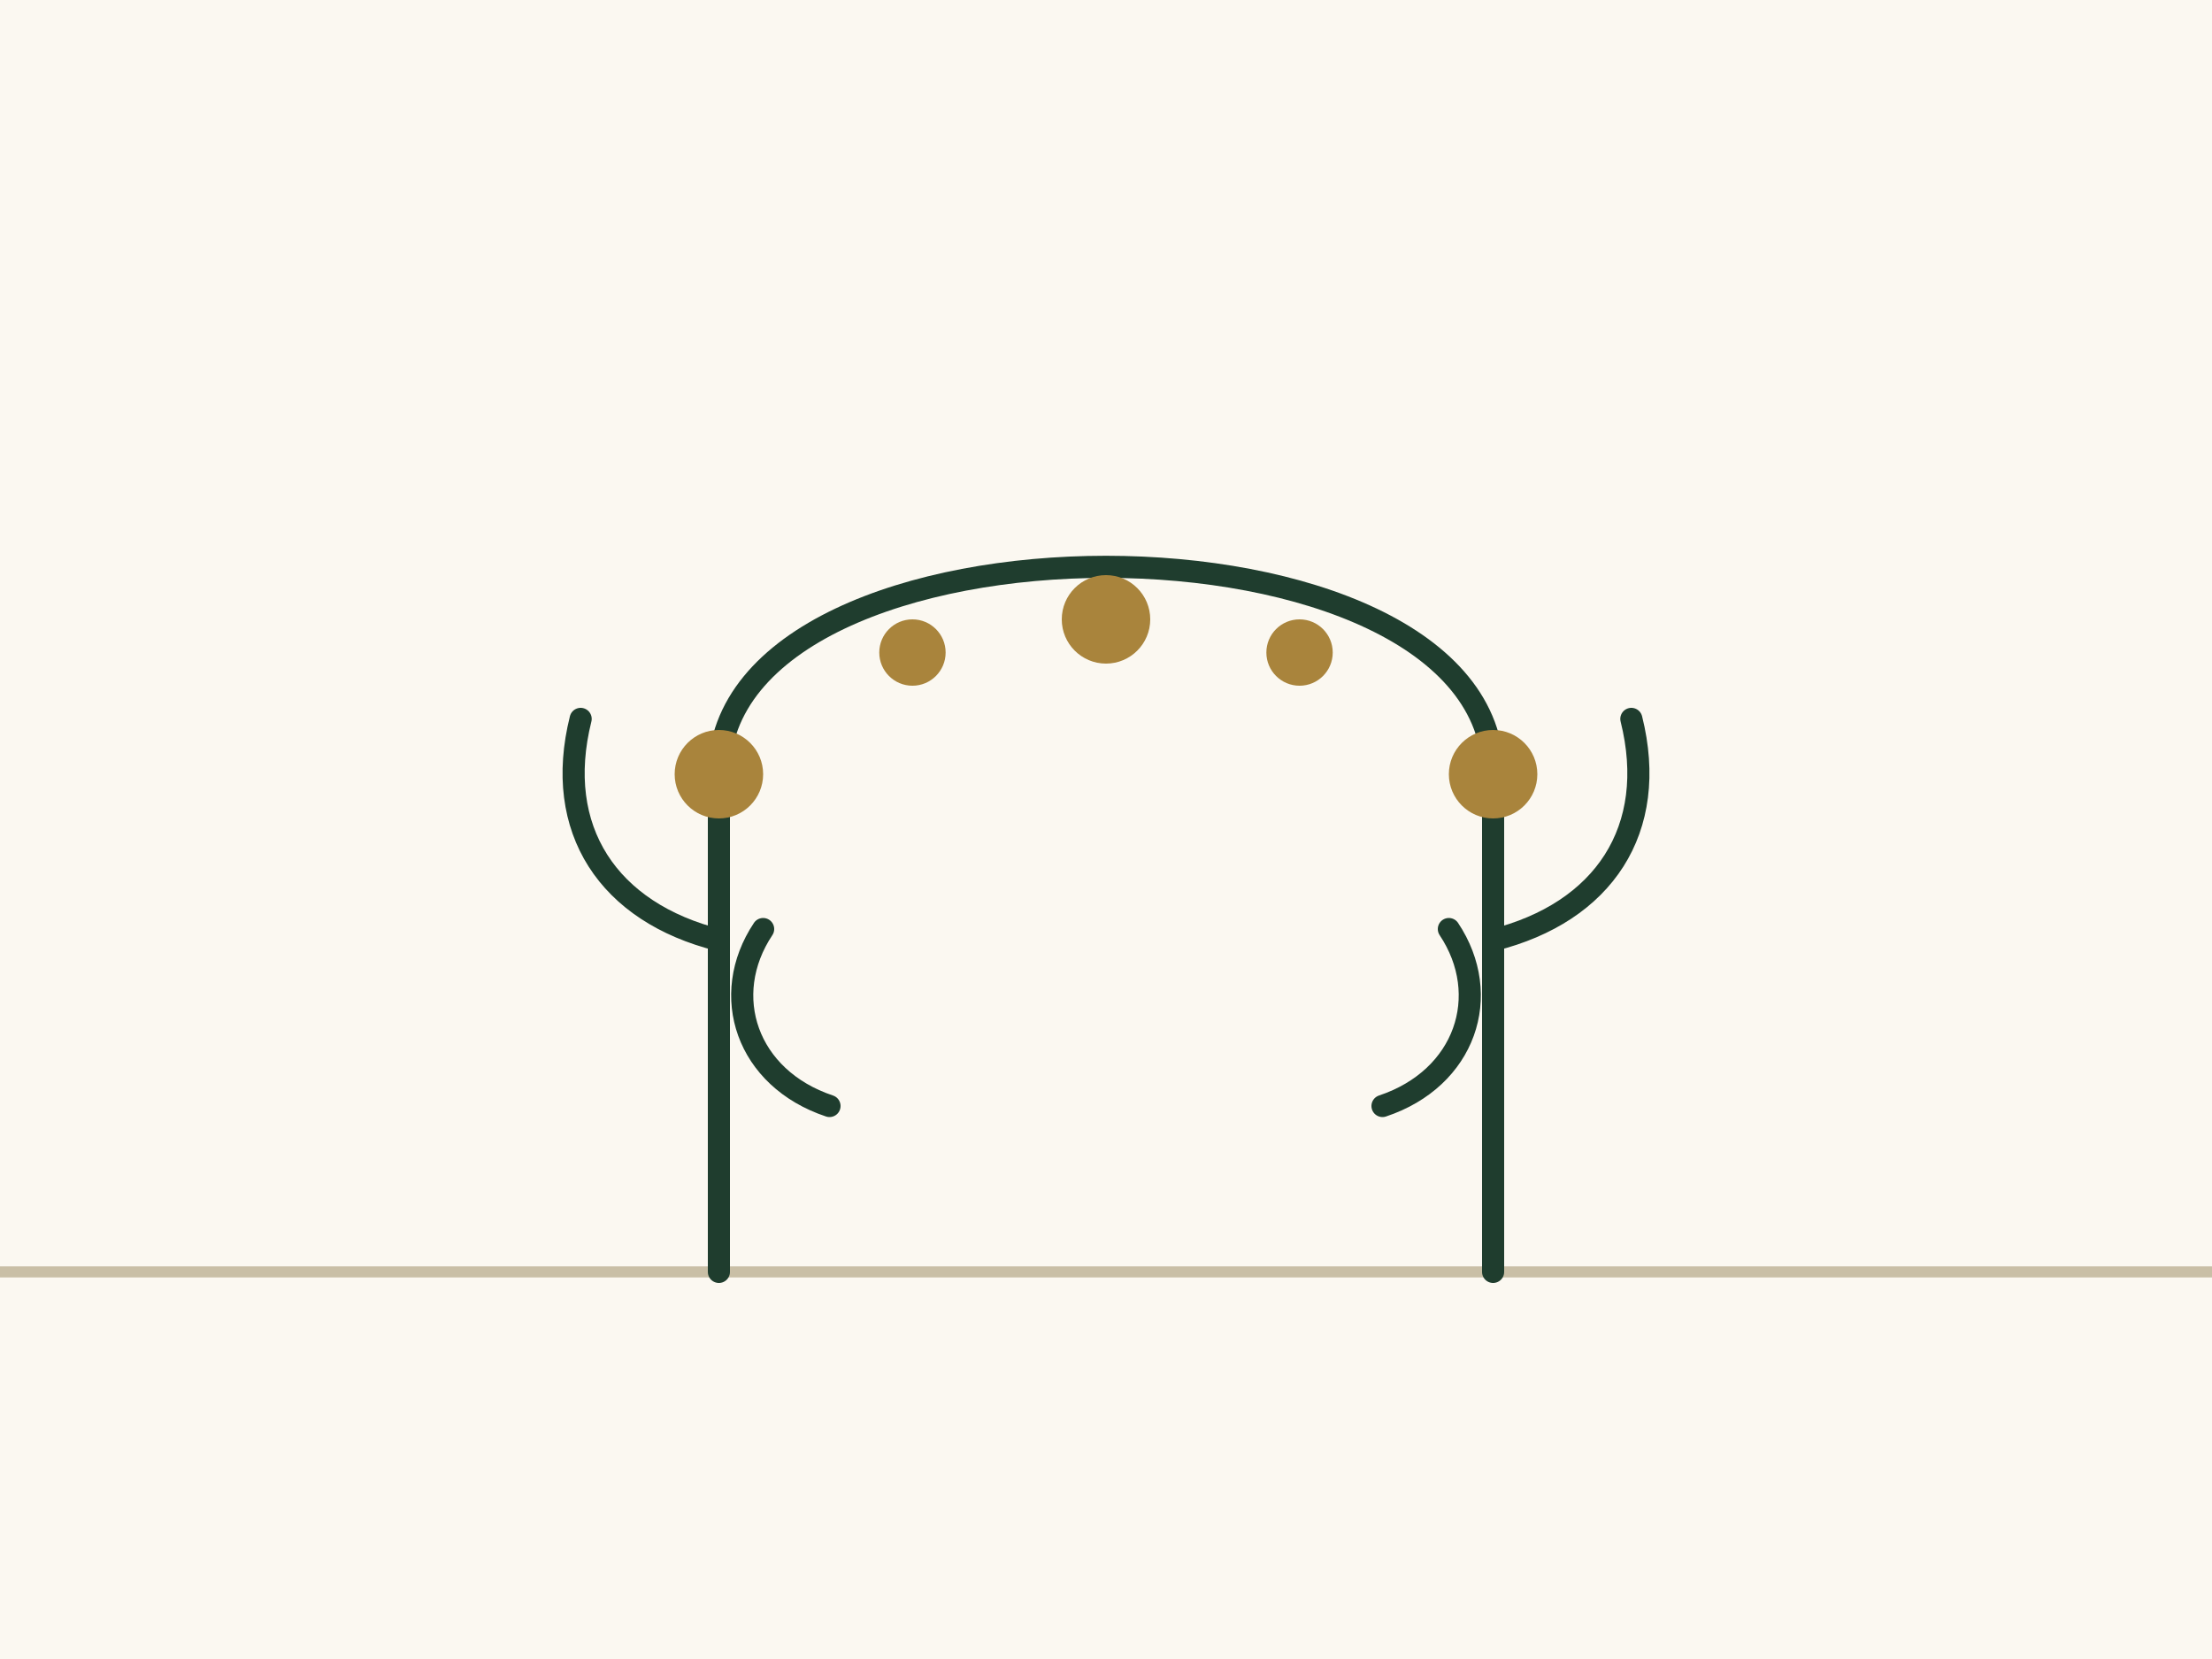
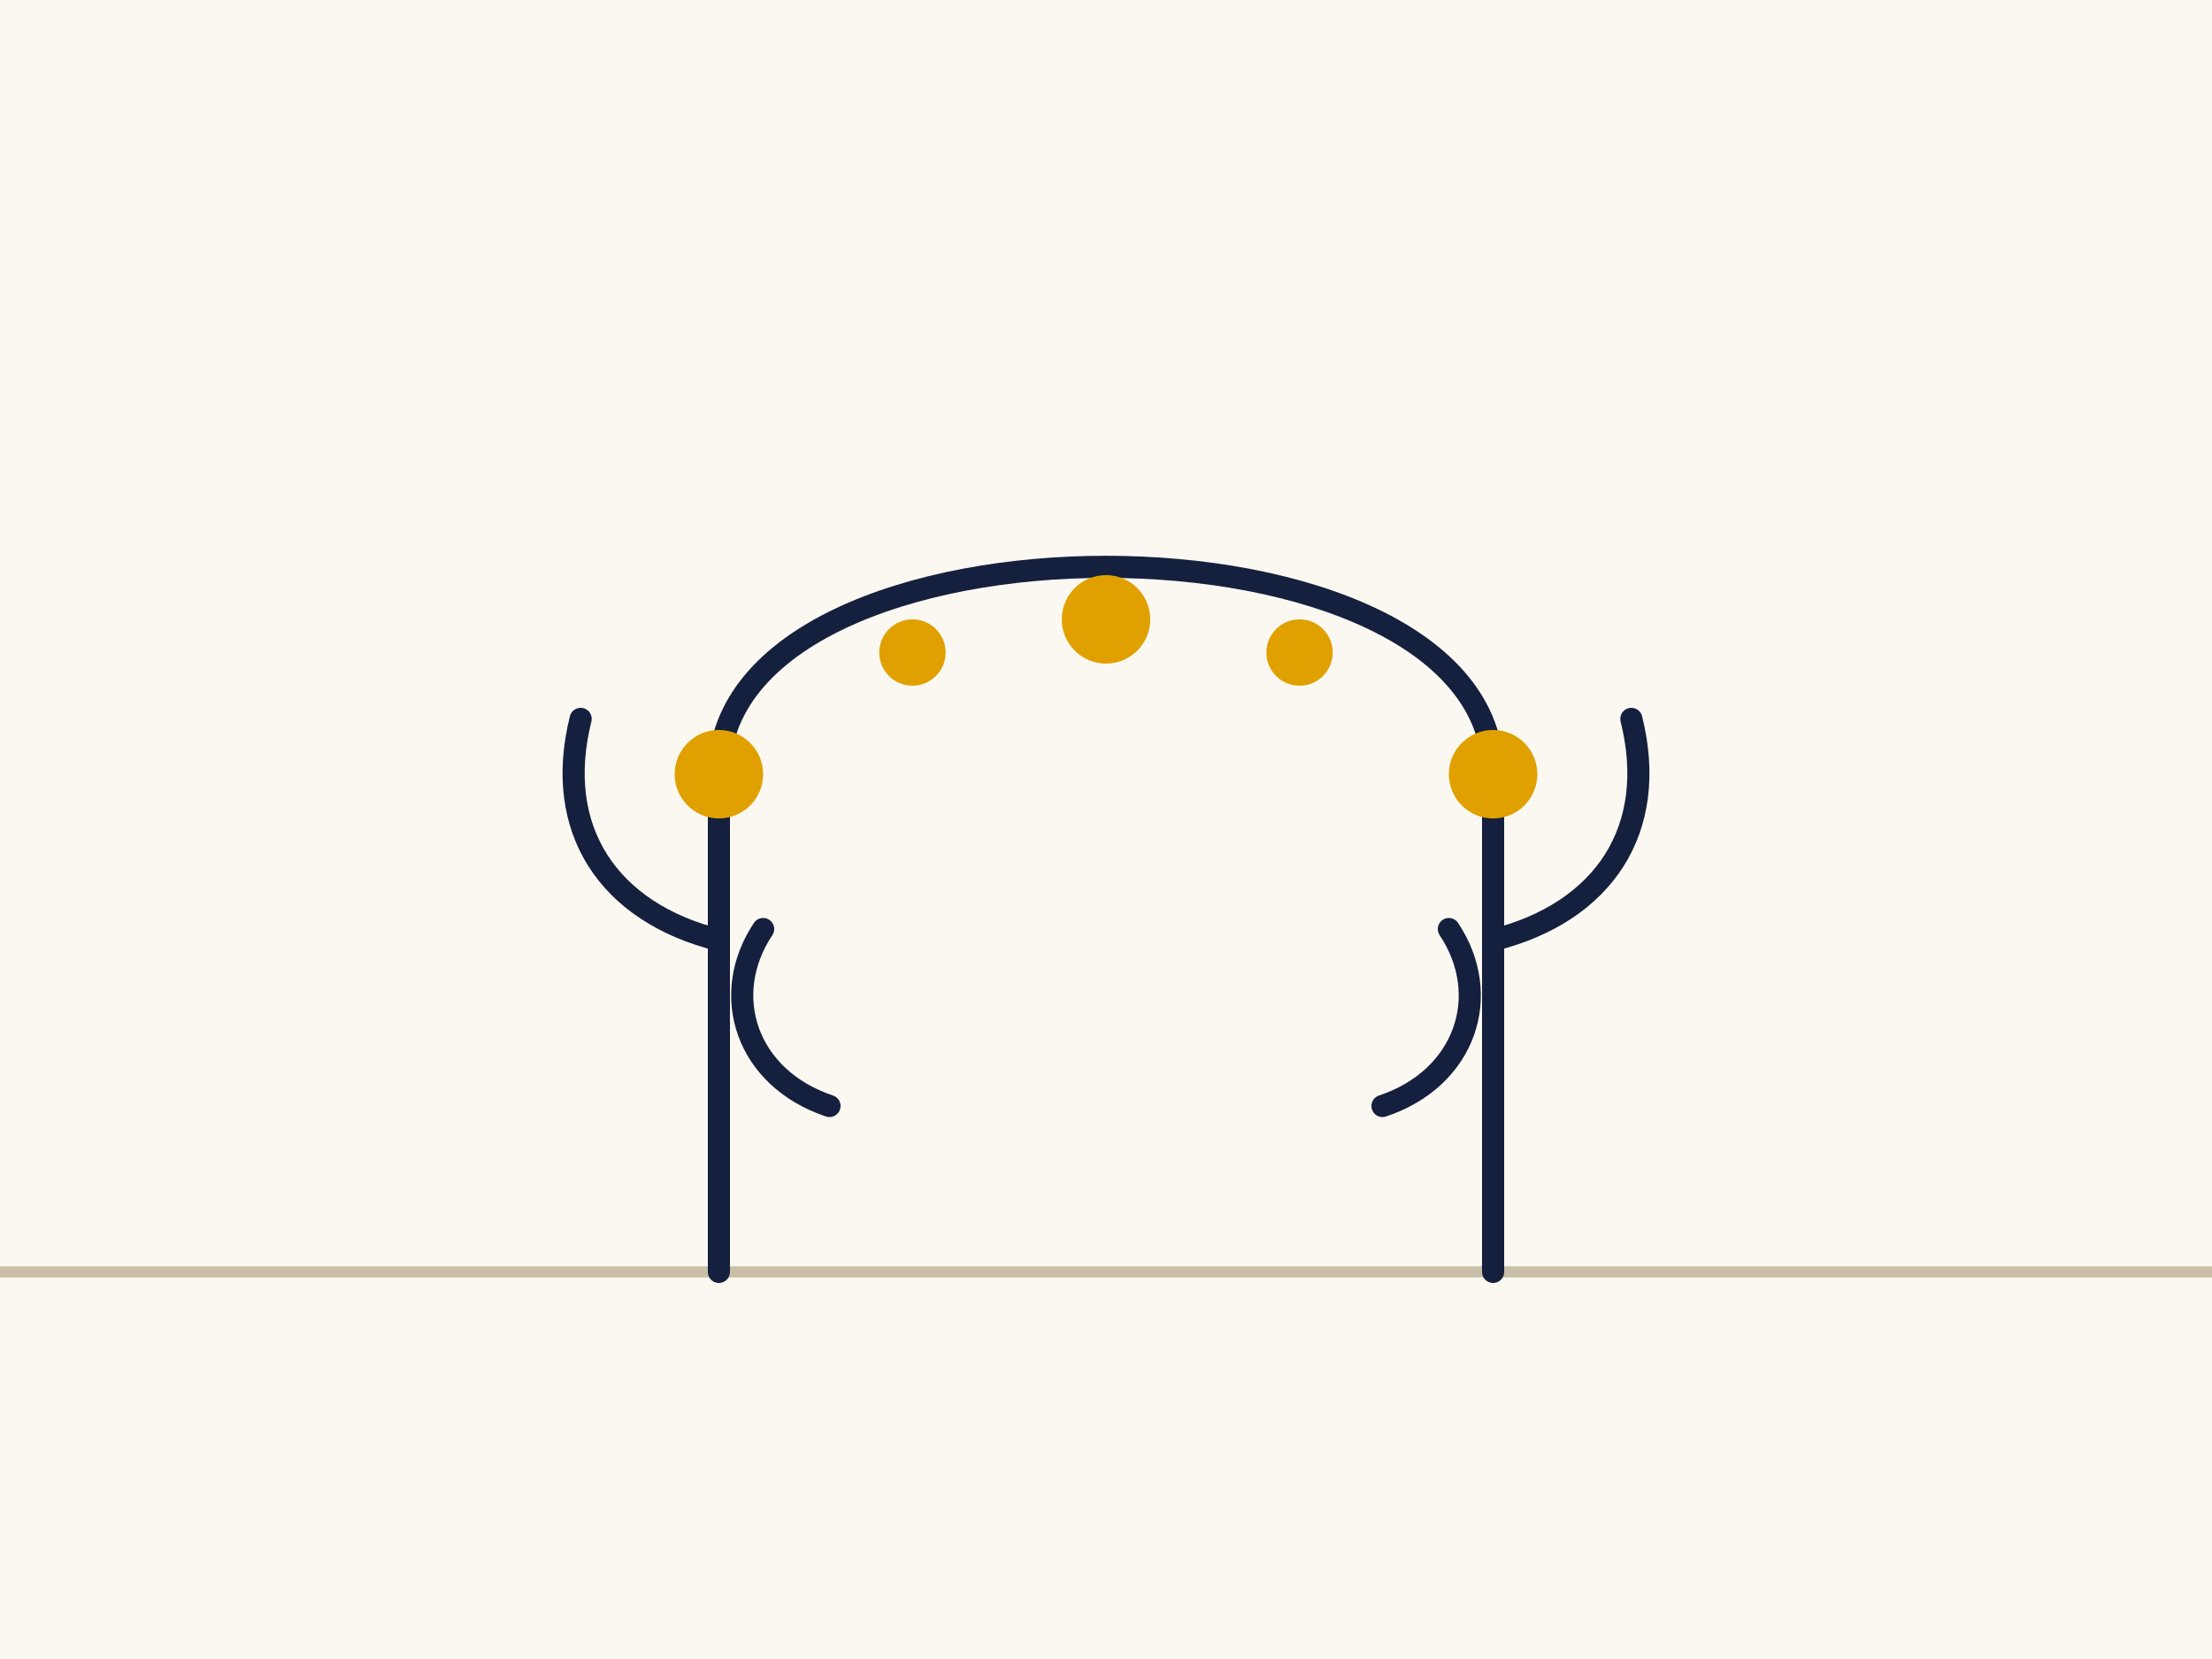
<svg xmlns="http://www.w3.org/2000/svg" viewBox="0 0 400 300" role="img" aria-label="Illustration of a garden arch">
  <rect width="400" height="300" fill="#FBF8F1" />
  <line x1="0" y1="230" x2="400" y2="230" stroke="#C9BFA6" stroke-width="2" />
-   <g fill="none" stroke="#1F3D2E" stroke-width="4" stroke-linecap="round" stroke-linejoin="round">
+   <g fill="none" stroke="#14203D" stroke-width="4" stroke-linecap="round" stroke-linejoin="round">
    <path d="M130 230 V140 C130 90 270 90 270 140 V230" />
    <path d="M130 170 C110 165 100 150 105 130" />
    <path d="M270 170 C290 165 300 150 295 130" />
    <path d="M150 200 C135 195 130 180 138 168" />
    <path d="M250 200 C265 195 270 180 262 168" />
  </g>
-   <g fill="#A9843C">
+   <g fill="#E0A100">
    <circle cx="130" cy="140" r="8" />
    <circle cx="270" cy="140" r="8" />
    <circle cx="200" cy="112" r="8" />
    <circle cx="165" cy="118" r="6" />
    <circle cx="235" cy="118" r="6" />
  </g>
</svg>
